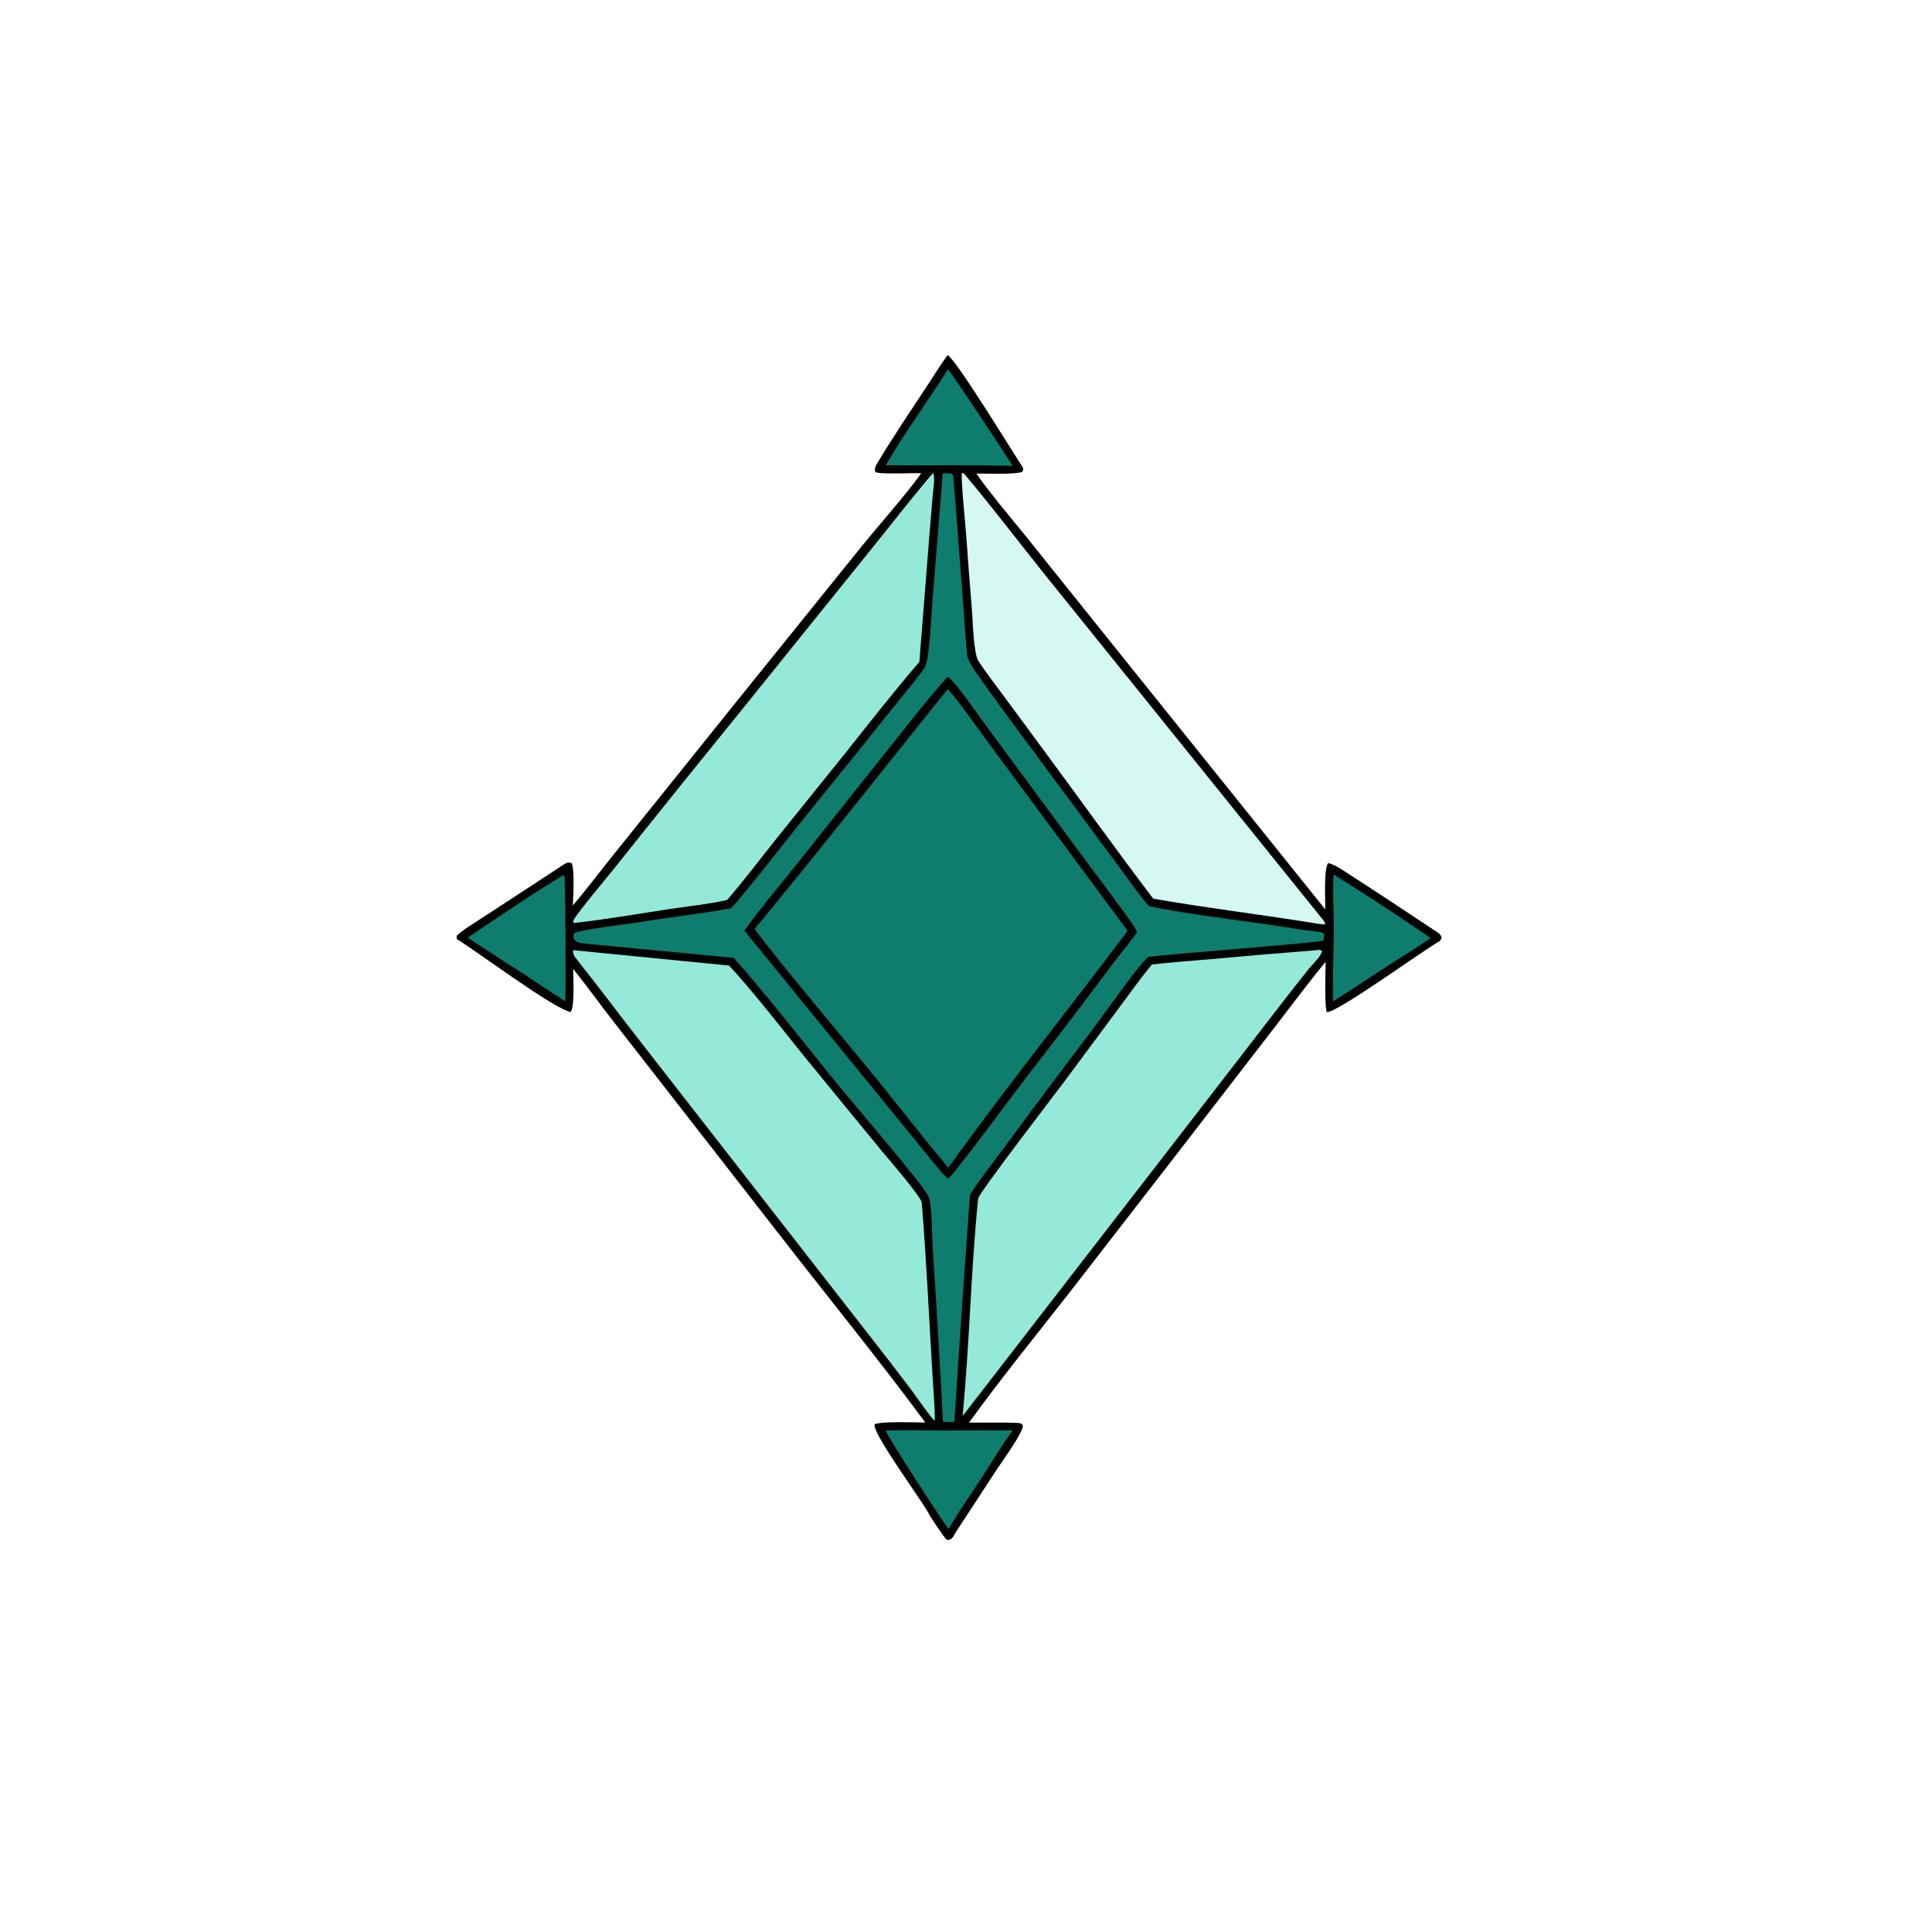
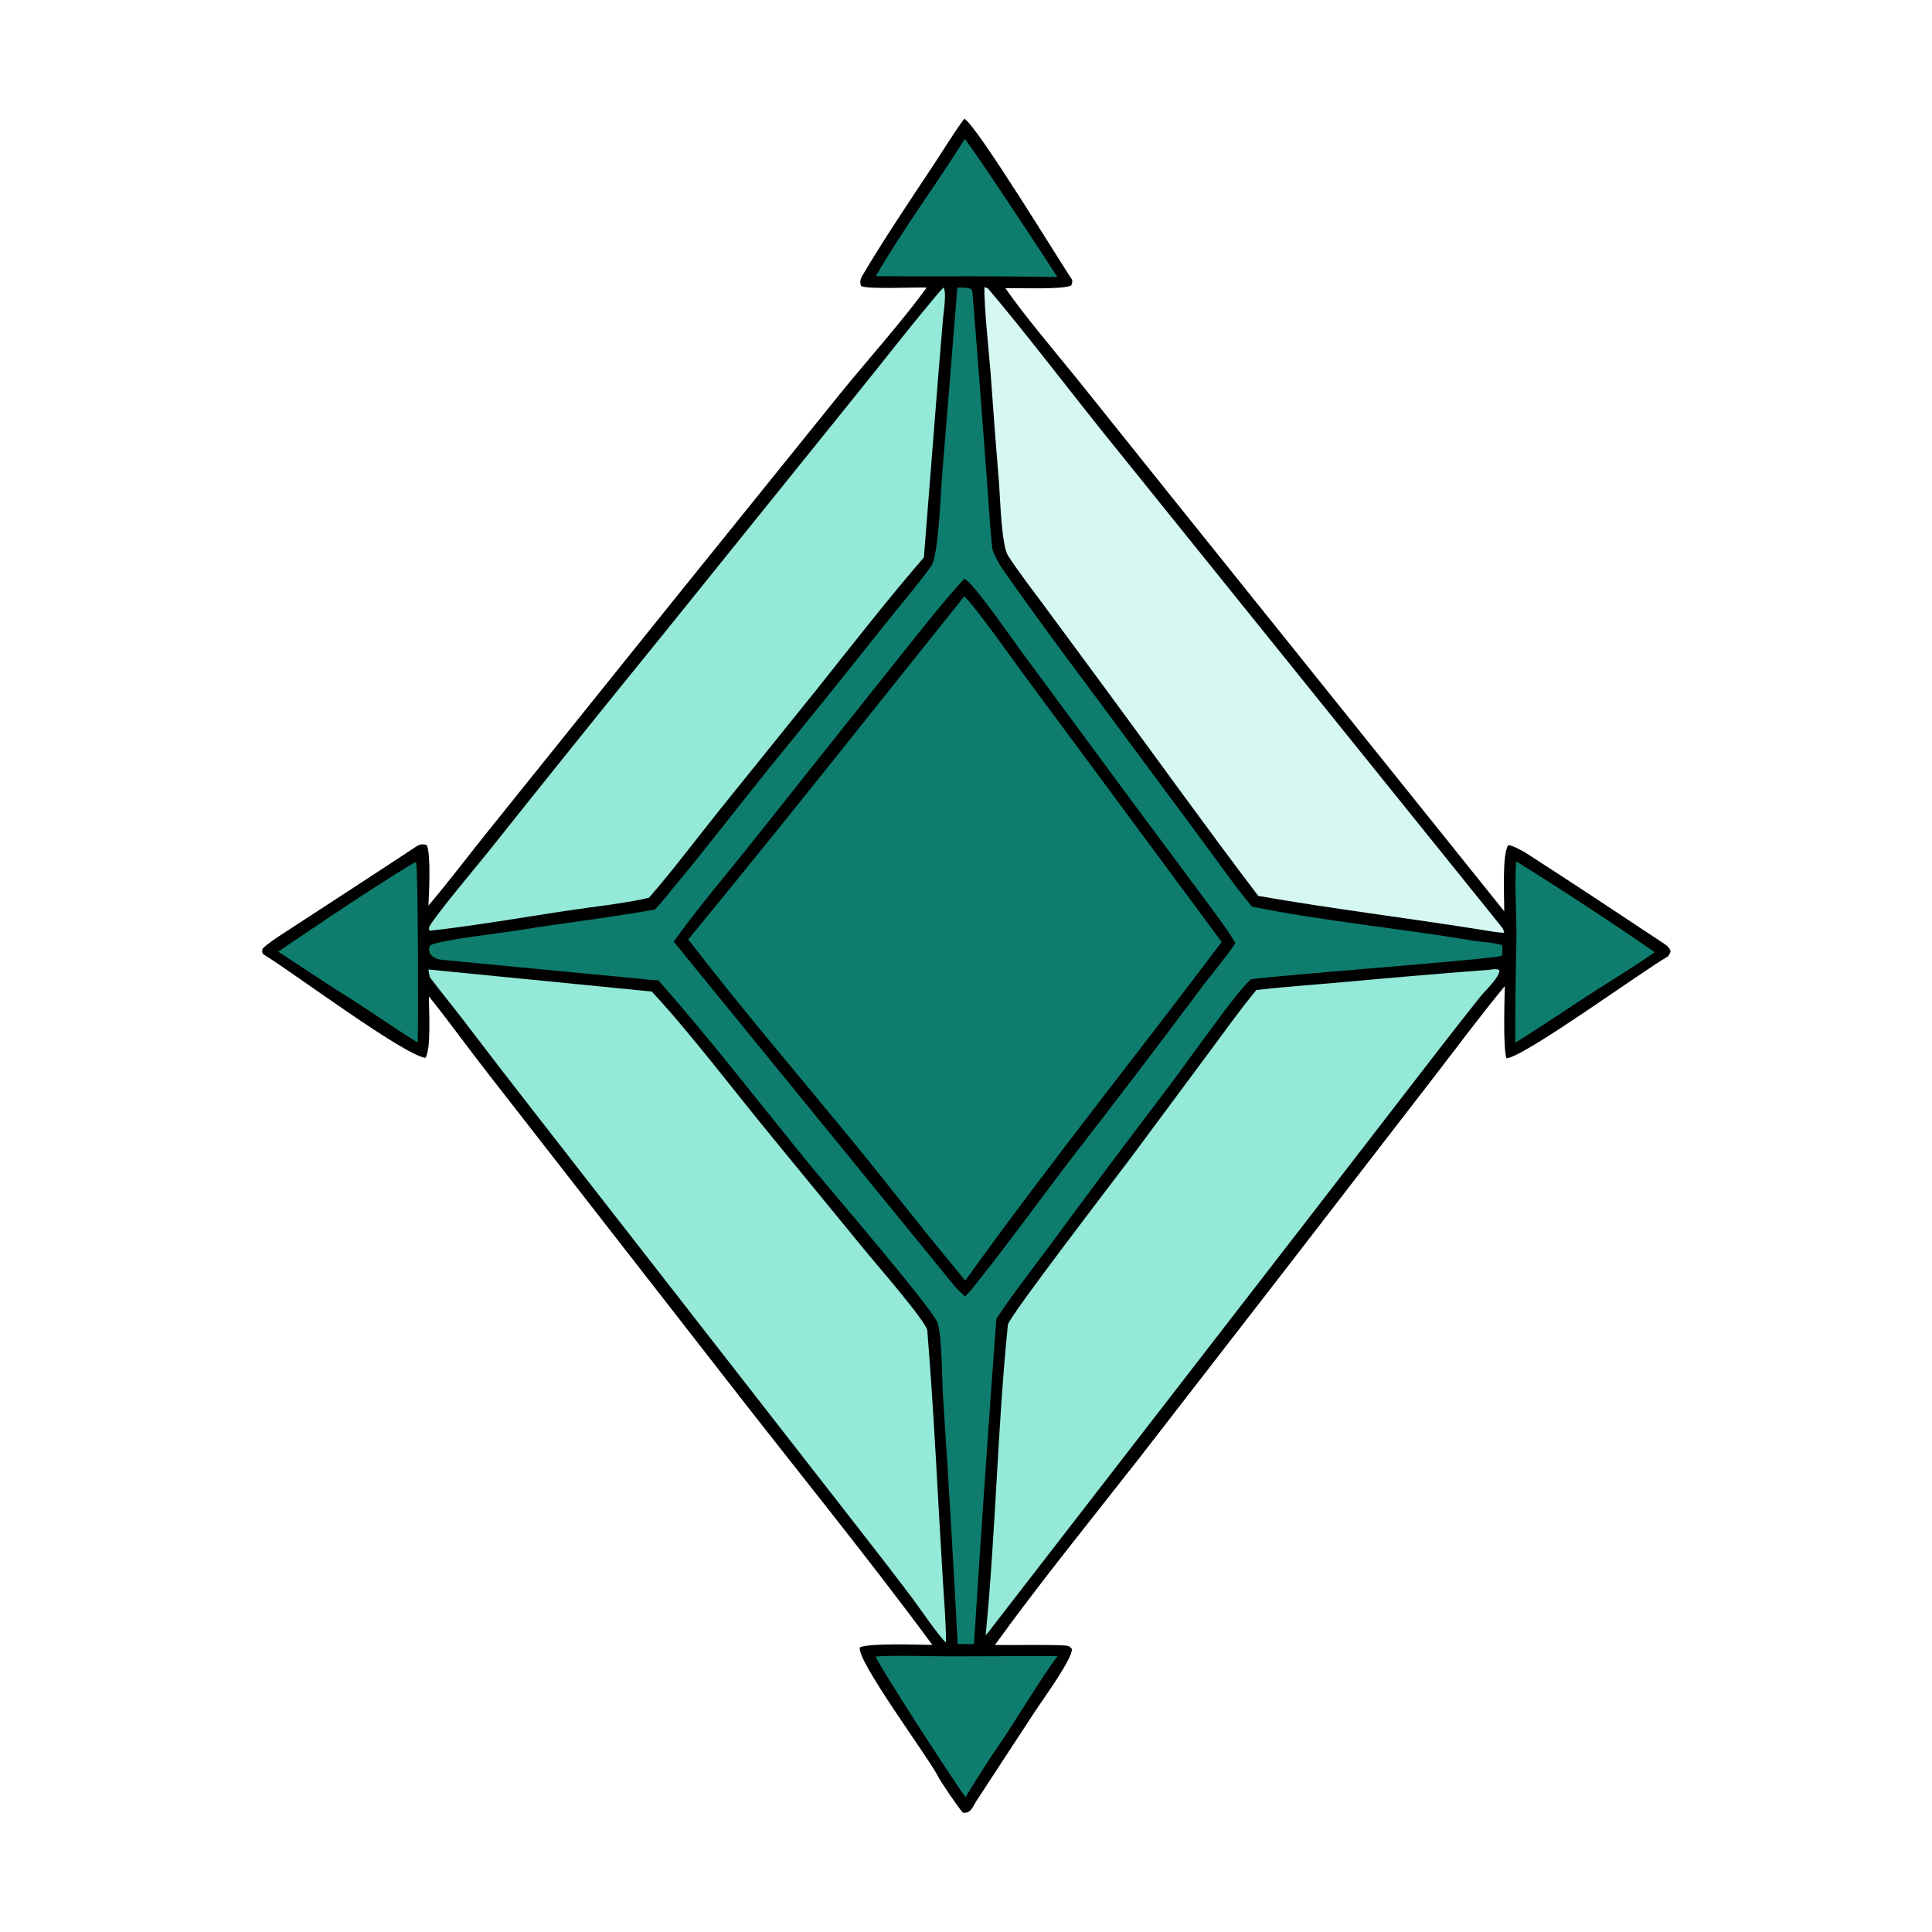
- <svg xmlns="http://www.w3.org/2000/svg" viewBox="0 0 512 512" fill="none">
+ <svg xmlns="http://www.w3.org/2000/svg" viewBox="72.4 72.1 358.1 358.1" fill="none">
  <g id="Kerf/Asset/Badge/Diamond x5">
    <path id="Vector" d="M251.123 94.117C253.223 94.977 268.668 120.296 271.02 123.811C271.275 124.192 271.105 124.666 270.933 125.034C269.215 125.798 261.298 125.471 258.745 125.503C261.828 130.04 268.32 137.748 271.893 142.147L290.338 165.169L351.208 241.003C351.243 238.743 350.773 230.044 351.995 228.735C352.833 228.853 354.553 229.761 355.318 230.253C363.918 235.786 372.458 241.446 380.975 247.104C381.523 247.468 381.883 247.846 382.045 248.49C381.938 248.771 381.695 249.309 381.443 249.45C377.203 251.822 354.448 268.357 351.618 268.24C350.97 266.26 351.278 257.512 351.308 254.89C346.82 260.32 342.545 266.092 338.228 271.677L310.823 307.177L283.59 342.337C274.718 353.665 265.218 365.37 256.808 376.997C261.02 377.067 265.398 376.89 269.613 377.087C270.423 377.125 270.688 377.225 271.068 377.742C271.29 379.425 265.628 387.2 264.375 389.107L253.285 406.057C252.61 407.172 252.313 408.237 250.905 408.087C250.333 407.622 246.667 402.205 246.281 401.392C244.78 398.24 230.791 379.437 231.816 377.427C233.64 376.62 242.631 376.962 245.216 376.985C232.948 360.345 218.906 343.142 206.213 326.747L162.96 271.215C159.189 266.407 155.751 261.58 151.897 256.78C151.881 258.987 152.365 266.81 151.221 268.19C146.843 267.405 126.474 252.165 121.225 248.984C120.911 248.794 121.012 248.239 121.066 247.939C122.158 246.893 123.546 245.991 124.815 245.165C133.07 239.785 141.338 234.423 149.565 228.999C150.222 228.566 150.782 228.505 151.495 228.728C152.306 230.446 151.921 237.759 151.806 239.956C155.597 235.507 159.295 230.579 162.994 225.992L196.657 184.089L228.107 145.087C232.75 139.337 240.018 131.207 244.15 125.406C241.827 125.311 233.187 125.768 231.968 125.1C231.778 124.296 231.824 123.883 232.269 123.133C236.415 116.143 241.003 109.366 245.488 102.585C247.294 99.853 249.195 96.714 251.123 94.117Z" fill="black" />
    <path id="Vector_2" d="M249.847 125.41C250.283 125.411 251.113 125.394 251.508 125.45C252.385 125.574 252.588 125.627 252.67 126.611C253.62 138.034 254.418 149.447 255.313 160.876C255.638 165.031 255.865 169.535 256.313 173.694C256.4 174.506 257.67 176.796 258.205 177.562C266.098 188.838 274.49 199.858 282.648 210.934L296.305 229.367C298.785 232.706 301.815 237.066 304.475 240.151C317.668 242.83 331.905 244.173 345.24 246.424C346.643 246.661 349.698 246.807 350.818 247.314C350.965 248.062 350.863 248.493 350.77 249.242C349.69 249.877 309.48 252.818 304.253 253.61C302.25 255.468 299.09 259.825 297.4 262.095C294.443 266.065 291.553 270.148 288.568 274.115C281.265 283.72 274.033 293.38 266.873 303.095C263.678 307.428 259.96 312.115 257.068 316.568C255.585 336.653 254.205 356.745 252.925 376.843L249.91 376.82C249.108 361.518 248.201 346.223 247.19 330.933C246.976 327.655 247.026 319.855 246.173 317.29C245.322 314.733 226.207 292.505 222.948 288.533C213.457 276.96 204.346 265.008 194.418 253.803C192.77 253.728 191.039 253.508 189.39 253.355C177.782 252.278 166.18 251.113 154.574 250.03C153.531 249.934 152.714 249.669 152.073 248.825C151.867 247.764 151.811 248.248 152.122 247.309C154.333 246.249 165.07 245.083 168.034 244.599C176.517 243.212 185.332 242.203 193.793 240.683C194.867 239.561 195.82 238.331 196.814 237.138C203.126 229.562 209.108 221.735 215.303 214.062C222.378 205.405 229.391 196.697 236.343 187.941C238.722 184.949 242.941 179.944 245.021 177.002C246.377 175.084 246.799 162.836 247.038 160.048L249.847 125.41Z" fill="#0E7D6D" />
    <path id="Vector_3" d="M251.162 179.363C252.812 180.102 259.77 190.225 261.585 192.679L282.96 221.631L295.682 238.745C297.2 240.828 300.312 244.89 301.38 246.924C299.722 249.458 296.715 252.963 294.767 255.6C287.11 265.853 279.36 276.033 271.515 286.14C265.652 293.775 260.04 301.6 254.045 309.138C253.122 310.298 252.342 311.338 251.29 312.405C250.657 311.863 250.072 311.253 249.481 310.663L197.263 246.631C201.284 241.028 206.113 235.266 210.453 229.899L224.867 211.769L240.942 191.574C243.853 187.956 248.006 182.684 251.162 179.363Z" fill="black" />
    <path id="Vector_4" d="M251.115 182.651C252.737 183.907 260.495 194.903 262.13 197.099L298.837 246.693C283.157 267.54 266.505 288.3 251.302 309.468L249.455 307.193C242.804 299.208 236.364 290.815 229.708 282.725C219.863 270.755 209.375 258.495 199.973 246.222C217.16 225.373 234.182 203.793 251.115 182.651Z" fill="#0E7D6D" />
    <path id="Vector_5" d="M348.442 251.855C349.167 251.77 349.747 251.59 350.337 251.953C350.337 253.25 347.747 255.645 346.817 256.793C344.24 260.03 341.682 263.285 339.147 266.558L314.125 298.965L256.307 373.698C255.88 374.32 255.577 374.668 255.087 375.228C256.952 356.315 257.292 336.448 259.217 317.633C259.362 316.213 279.592 289.935 282.025 286.665L296.625 266.99C299.372 263.298 302.367 259.093 305.267 255.605C310.26 255.008 315.99 254.625 321.042 254.17C330.17 253.323 339.302 252.553 348.442 251.855Z" fill="#94E9D8" />
    <path id="Vector_6" d="M151.813 251.795L193.199 255.885C200.226 263.387 208.8 274.737 215.569 282.932L233.219 304.465C234.893 306.497 244.147 317.15 244.274 318.702C245.538 334.092 246.211 349.6 247.16 365.017C247.391 368.77 247.741 372.815 247.749 376.56C246.604 375.632 242.686 369.927 241.591 368.455C237.945 363.627 234.254 358.835 230.519 354.077L172.825 280.035C167.825 273.64 162.867 267.212 157.952 260.752C156.096 258.34 154.03 255.827 152.193 253.392C151.958 253.08 151.855 252.21 151.813 251.795Z" fill="#94E9D8" />
    <path id="Vector_7" d="M254.865 125.315C255.093 125.392 255.463 125.5 255.578 125.637C261.985 133.161 271.025 144.971 276.955 152.354L350.598 243.747C351.048 244.315 351.033 244.308 351.208 244.988C349.998 244.979 348.288 244.644 347.053 244.447C333.283 242.246 319.343 240.567 305.613 238.154C296.095 225.631 286.27 211.924 276.88 199.198L266.078 184.556C264.02 181.779 261.05 177.921 259.248 175.092C258.015 173.159 257.795 164.543 257.59 161.877C257.045 155.362 256.545 148.843 256.09 142.321C255.783 137.917 254.79 129.293 254.865 125.315Z" fill="#D5F8F3" />
    <path id="Vector_8" d="M247.274 125.393C247.905 126.173 247.293 130.032 247.192 131.161L246.345 141.288L243.645 175.418C236.954 183.145 230.124 191.92 223.735 199.944L205.802 222.2C201.697 227.329 196.95 233.621 192.703 238.488C188.741 239.488 181.664 240.262 177.393 240.912C169.133 242.168 160.344 243.688 152.062 244.617C151.865 244.326 151.96 244.523 151.92 243.976C152.811 242.084 160.909 232.478 162.801 230.109C173.543 216.612 184.354 203.17 195.233 189.783L231.19 145.158C235.72 139.574 240.103 133.885 244.713 128.367C245.567 127.345 246.341 126.353 247.274 125.393Z" fill="#94E9D8" />
    <path id="Vector_9" d="M234.717 379.128C239.093 378.883 244.119 379.1 248.558 379.11L268.415 379.038C265.41 383.088 261.055 390.363 257.96 394.97C255.89 397.908 253.198 402.17 251.365 405.205C249.591 402.903 235.285 380.888 234.717 379.128Z" fill="#0E7D6D" />
    <path id="Vector_10" d="M149.231 231.956L149.543 232.024C149.881 232.816 149.96 262.535 149.817 265.348C144.781 262.218 140.027 258.773 134.918 255.67L123.955 248.488C131.804 243.195 141.266 236.757 149.231 231.956Z" fill="#0E7D6D" />
    <path id="Vector_11" d="M353.43 231.752C362.122 237.163 370.687 242.778 379.115 248.593C375.972 250.82 372.14 253.14 368.855 255.247C363.647 258.572 358.49 262.13 353.26 265.37C353.24 259.11 353.317 253.152 353.462 246.896C353.572 242.177 353.06 236.485 353.43 231.752Z" fill="#0E7D6D" />
    <path id="Vector_12" d="M251.213 97.885C251.945 98.364 266.935 121.115 268.38 123.443C262.9 123.359 257.418 123.314 251.938 123.306C246.204 123.337 240.471 123.333 234.738 123.293C239.196 115.452 246.305 105.744 251.213 97.885Z" fill="#0E7D6D" />
  </g>
</svg>
